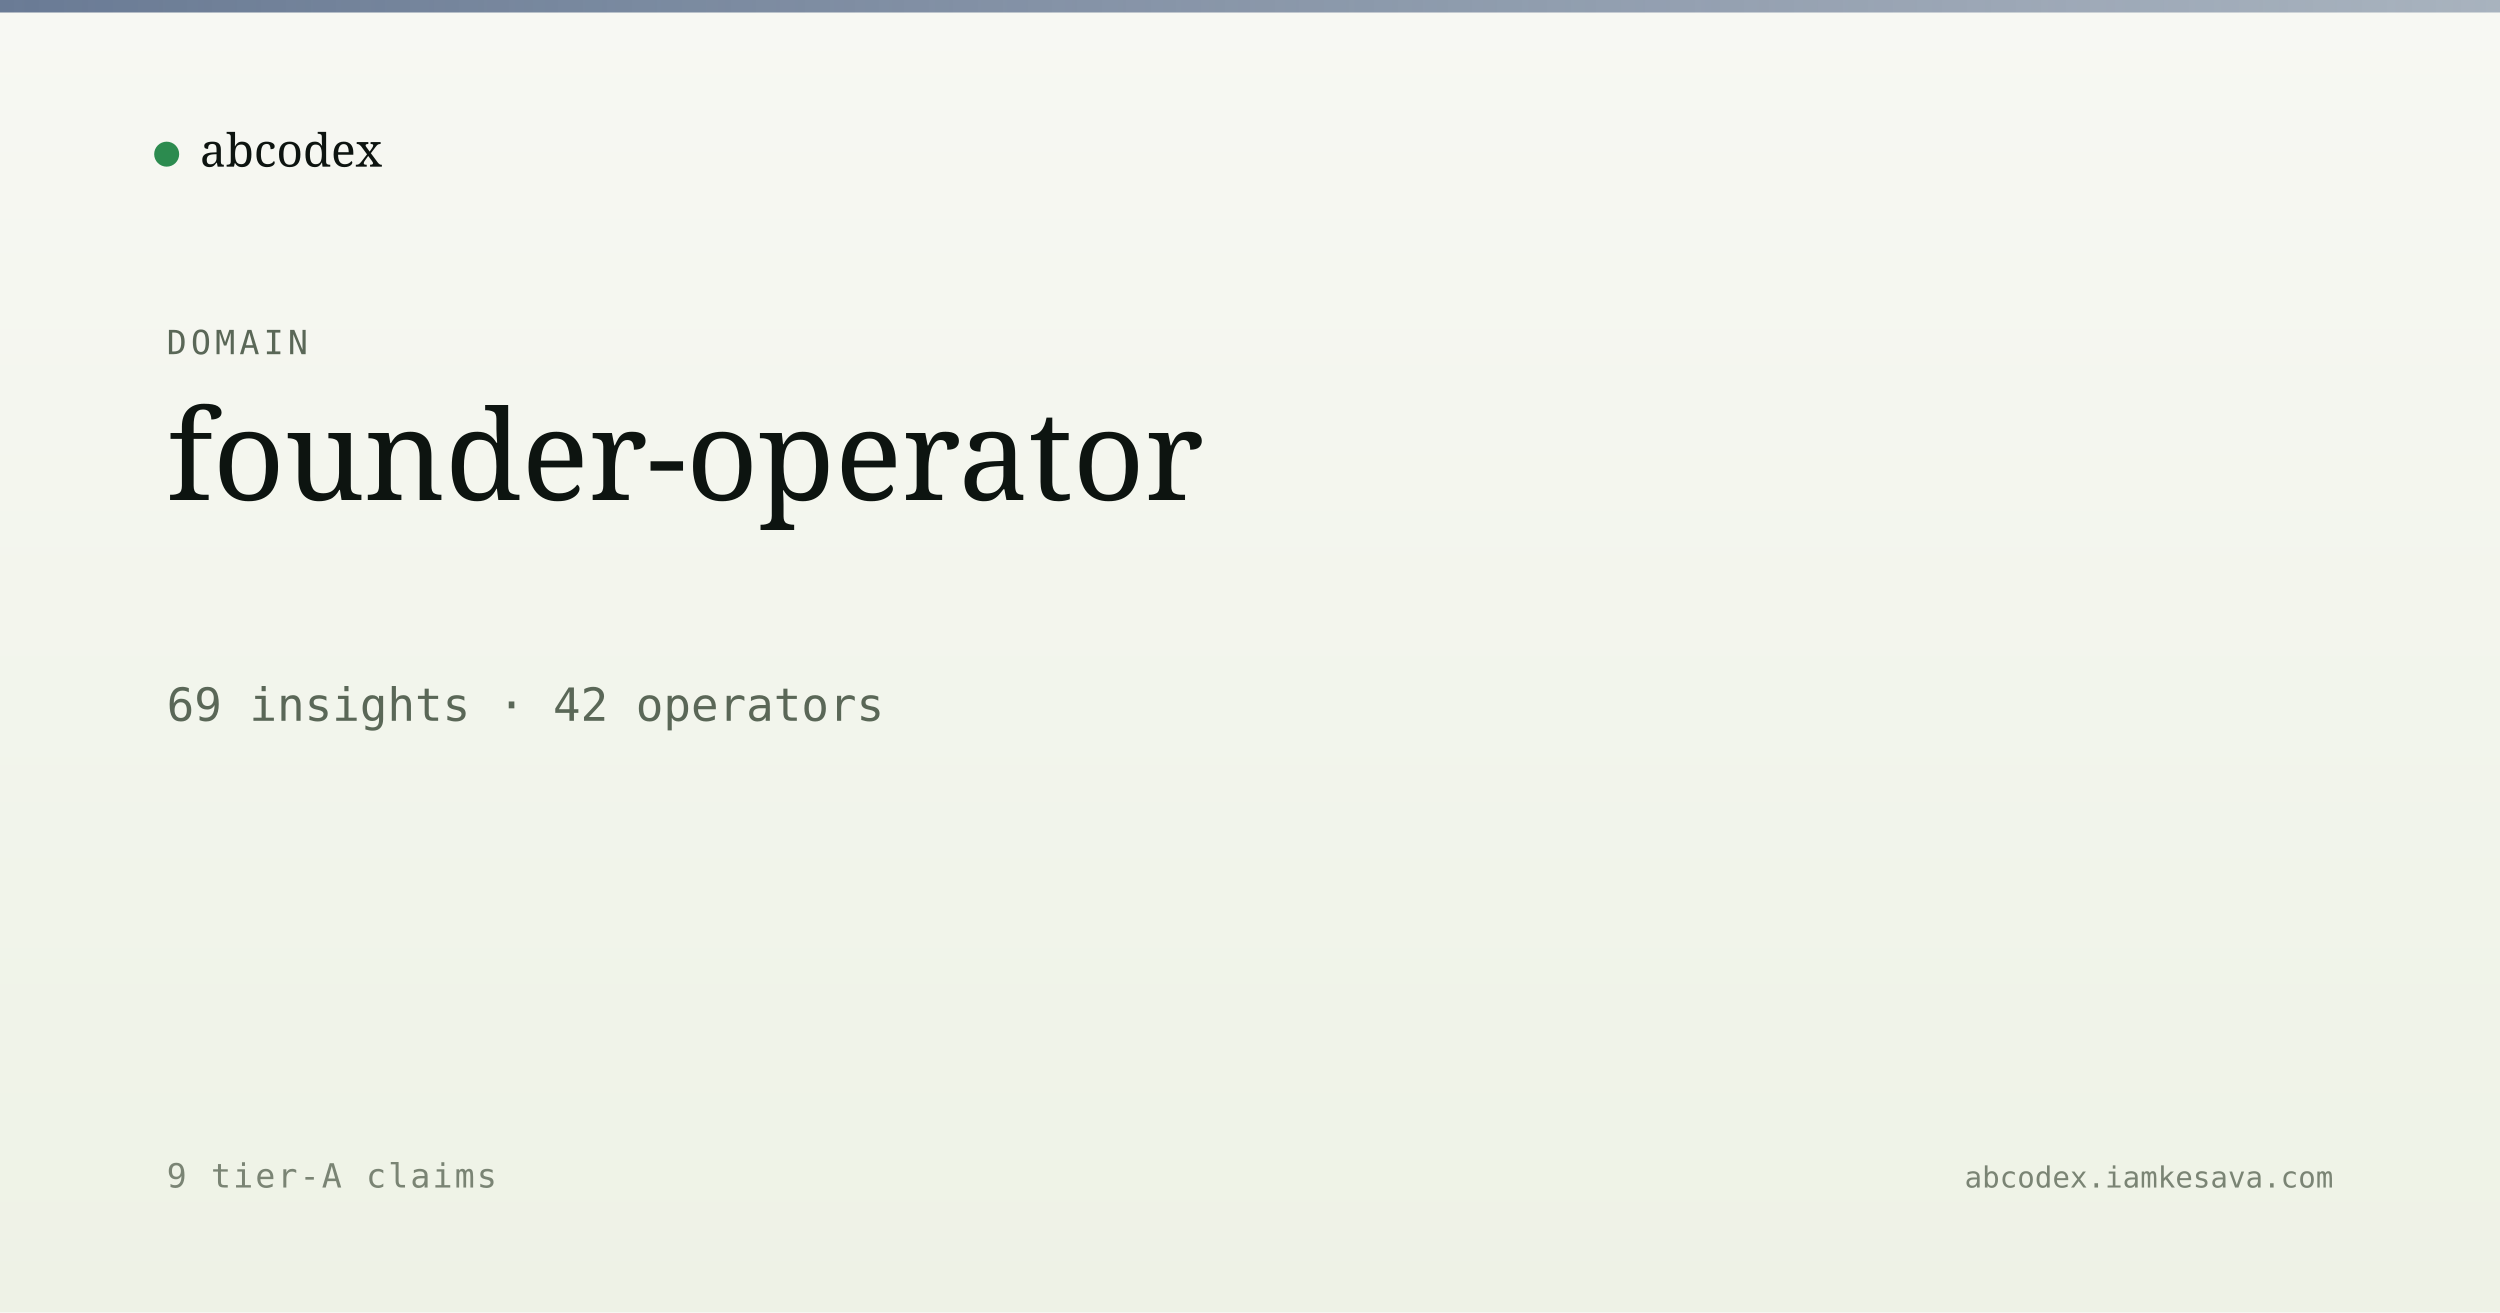
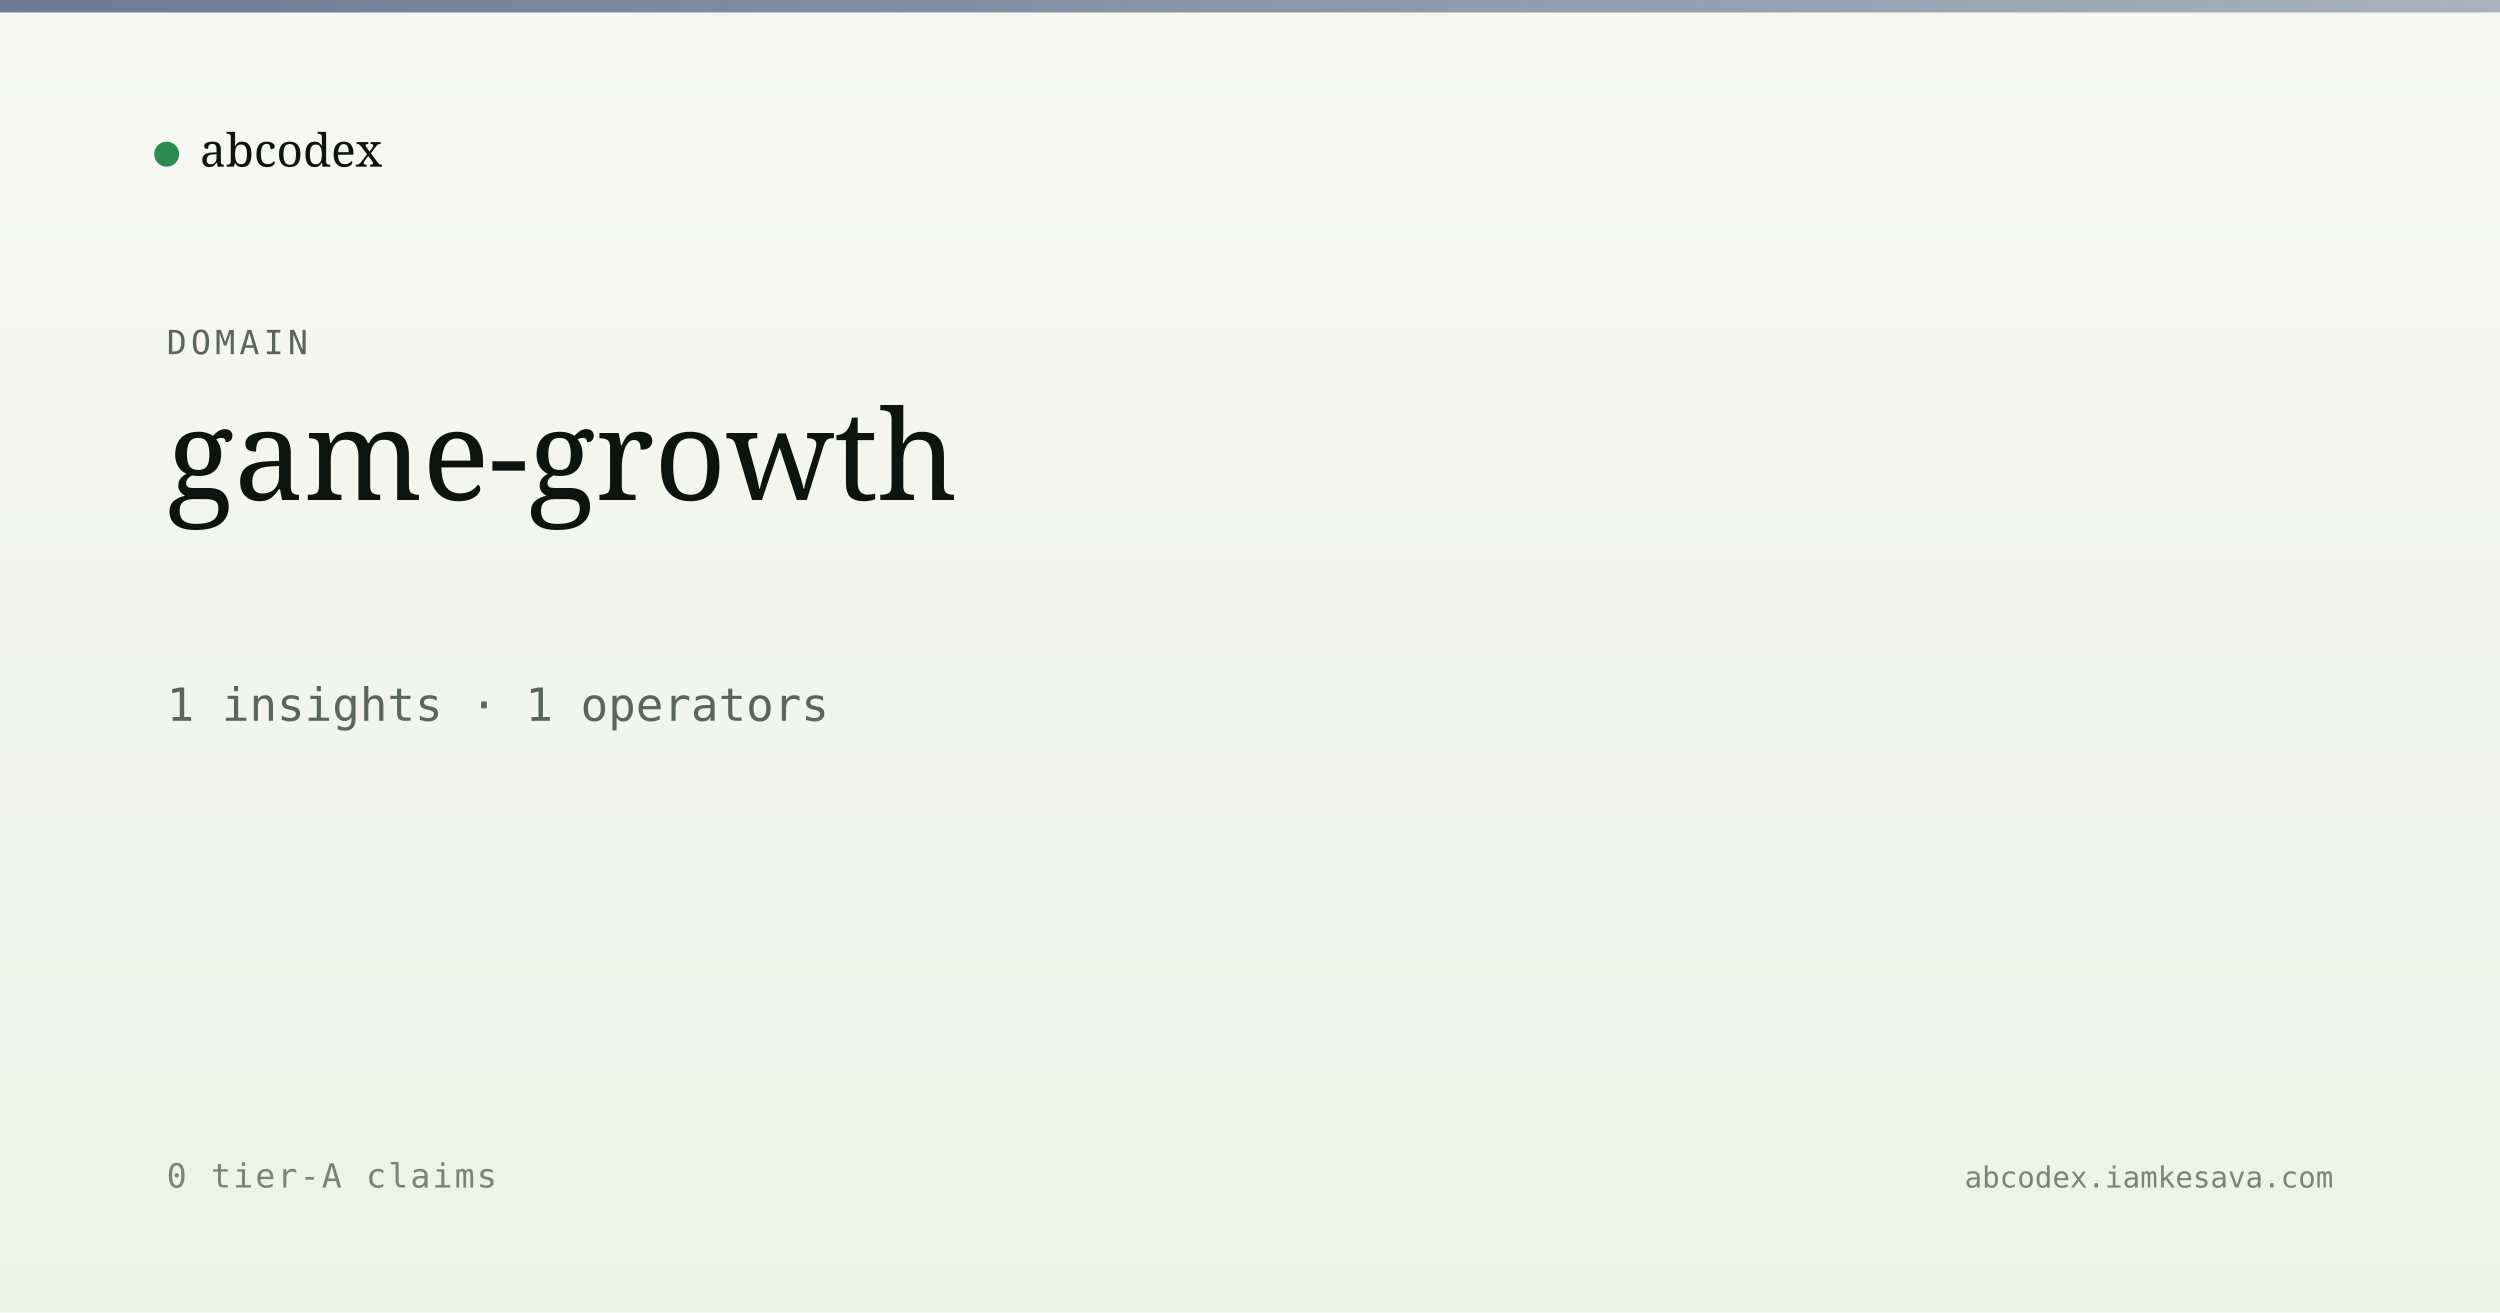
<svg xmlns="http://www.w3.org/2000/svg" viewBox="0 0 1200 630" width="1200" height="630">
  <defs>
    <linearGradient id="bg" x1="0" y1="0" x2="0" y2="1">
      <stop offset="0" stop-color="#f7f8f3" />
      <stop offset="1" stop-color="#eef2e6" />
    </linearGradient>
    <linearGradient id="band" x1="0" y1="0" x2="1" y2="0">
      <stop offset="0" stop-color="#5a6d8a" stop-opacity="0.9" />
      <stop offset="1" stop-color="#5a6d8a" stop-opacity="0.5" />
    </linearGradient>
  </defs>
  <rect width="1200" height="630" fill="url(#bg)" />
  <rect x="0" y="0" width="1200" height="6" fill="url(#band)" />
  <g transform="translate(80, 60)">
    <circle cx="0" cy="14" r="6" fill="#2c8b4f" />
    <text x="16" y="20" font-family="Newsreader, serif" font-size="22" fill="#0d1410">abcodex</text>
  </g>
  <text x="80" y="170" font-family="JetBrains Mono, monospace" font-size="16" fill="#5a6757" letter-spacing="2">DOMAIN</text>
-   <text x="80" y="240" font-family="Newsreader, serif" font-size="60" font-weight="500" fill="#0d1410">founder-operator</text>
-   <text x="80" y="346" font-family="JetBrains Mono, monospace" font-size="22" fill="#5a6757">69 insights · 42 operators</text>
-   <text x="80" y="570" font-family="JetBrains Mono, monospace" font-size="16" fill="#7a8474" letter-spacing="1">9 tier-A claims</text>
+   <text x="80" y="240" font-family="Newsreader, serif" font-size="60" font-weight="500" fill="#0d1410">game-growth</text>
+   <text x="80" y="346" font-family="JetBrains Mono, monospace" font-size="22" fill="#5a6757">1 insights · 1 operators</text>
+   <text x="80" y="570" font-family="JetBrains Mono, monospace" font-size="16" fill="#7a8474" letter-spacing="1">0 tier-A claims</text>
  <text x="1120" y="570" text-anchor="end" font-family="JetBrains Mono, monospace" font-size="14" fill="#7a8474">abcodex.iamkesava.com</text>
</svg>
